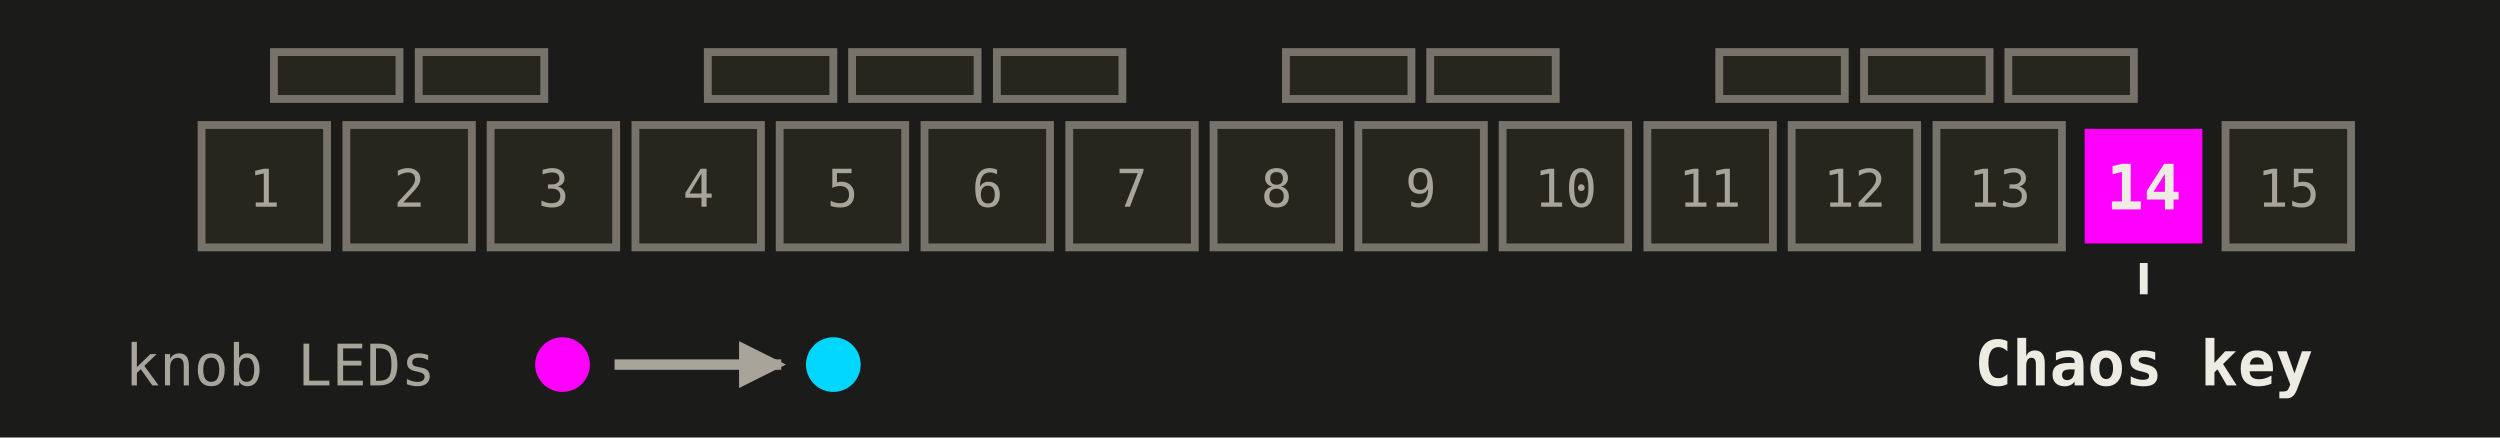
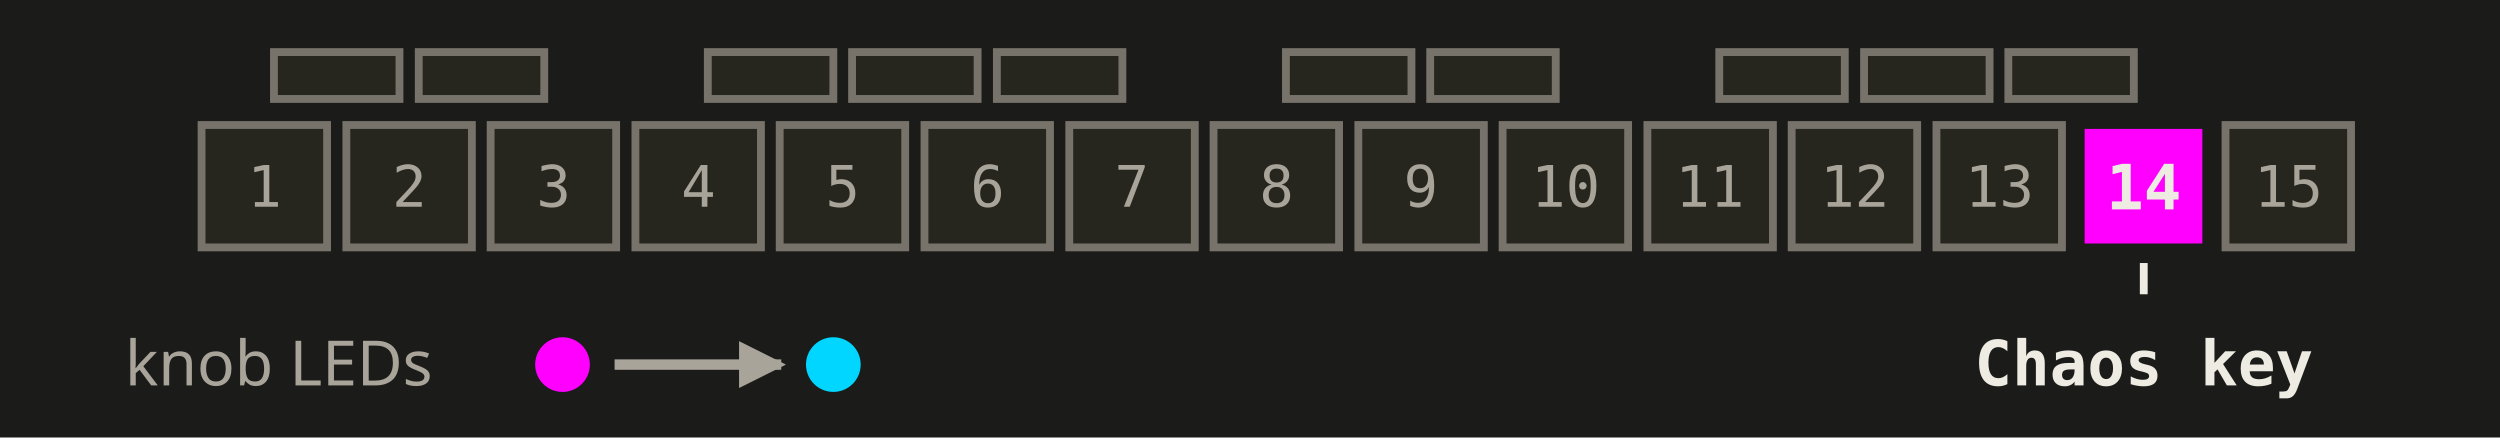
<svg xmlns="http://www.w3.org/2000/svg" viewBox="0 0 480 84" width="480" height="84" role="img" aria-labelledby="title desc">
-   <style>svg{font-size:12px}text{font-family:'IBM Plex Mono', ui-monospace, Menlo, monospace;fill:#EEEBE3;text-anchor:middle}.as{text-anchor:start}.ae{text-anchor:end}.m{fill:#A9A49A}.gt{fill:#1B1B19}.b{fill:none;stroke:#A9A49A;stroke-width:1.5}.bx{fill:none;stroke:#A9A49A;stroke-width:2}.ba{fill:#26261F;stroke:#EEEBE3;stroke-width:2}.la{fill:none;stroke:#EEEBE3;stroke-width:2}.ls{fill:none;stroke:#A9A49A;stroke-width:2}.lc{fill:none;stroke:#77736B;stroke-width:1.5;stroke-dasharray:5 4}.da{fill:#EEEBE3}.ds{fill:#A9A49A}.sw{stroke:#EEEBE3;stroke-width:2}.g{fill:#EEEBE3}.j{fill:#A9A49A}.wk{fill:#EEEBE3;stroke:#1B1B19;stroke-width:1.5}.dk{fill:#26261F;stroke:#A9A49A;stroke-width:1.5}.sk{fill:#A9A49A;stroke:#1B1B19;stroke-width:1.5}.led{fill:none;stroke:#A9A49A;stroke-width:1.5}</style>
+   <style>svg{font-size:12px}text{font-family:'IBM Plex Mono', ui-monospace, Menlo, monospace;fill:#EEEBE3;text-anchor:middle}.m,.sn{font-family:'IBM Plex Sans', system-ui, sans-serif}.m.mo{font-family:'IBM Plex Mono', ui-monospace, Menlo, monospace}.as{text-anchor:start}.ae{text-anchor:end}.m{fill:#A9A49A}.gt{fill:#1B1B19}.b{fill:none;stroke:#A9A49A;stroke-width:1.5}.bx{fill:none;stroke:#A9A49A;stroke-width:2}.ba{fill:#26261F;stroke:#EEEBE3;stroke-width:2}.la{fill:none;stroke:#EEEBE3;stroke-width:2}.ls{fill:none;stroke:#A9A49A;stroke-width:2}.lc{fill:none;stroke:#77736B;stroke-width:1.5;stroke-dasharray:5 4}.da{fill:#EEEBE3}.ds{fill:#A9A49A}.sw{stroke:#EEEBE3;stroke-width:2}.g{fill:#EEEBE3}.j{fill:#A9A49A}.wk{fill:#EEEBE3;stroke:#1B1B19;stroke-width:1.5}.dk{fill:#26261F;stroke:#A9A49A;stroke-width:1.5}.sk{fill:#A9A49A;stroke:#1B1B19;stroke-width:1.5}.led{fill:none;stroke:#A9A49A;stroke-width:1.5}</style>
  <defs>
    <marker id="ma" viewBox="0 0 10 10" refX="9" refY="5" markerWidth="9" markerHeight="9" markerUnits="userSpaceOnUse" orient="auto">
      <path d="M0,0L10,5L0,10z" fill="#EEEBE3" />
    </marker>
    <marker id="ms" viewBox="0 0 10 10" refX="9" refY="5" markerWidth="9" markerHeight="9" markerUnits="userSpaceOnUse" orient="auto">
      <path d="M0,0L10,5L0,10z" fill="#A9A49A" />
    </marker>
    <marker id="mc" viewBox="0 0 10 10" refX="9" refY="5" markerWidth="9" markerHeight="9" markerUnits="userSpaceOnUse" orient="auto">
      <path d="M0,0L10,5L0,10z" fill="#77736B" />
    </marker>
  </defs>
  <rect width="480" height="84" fill="#1B1B19" />
  <rect x="52.6" y="10" width="24.1" height="9" fill="#26261F" stroke="#77736B" stroke-width="1.5" />
  <rect x="80.4" y="10" width="24.1" height="9" fill="#26261F" stroke="#77736B" stroke-width="1.5" />
  <rect x="135.9" y="10" width="24.1" height="9" fill="#26261F" stroke="#77736B" stroke-width="1.5" />
  <rect x="163.6" y="10" width="24.1" height="9" fill="#26261F" stroke="#77736B" stroke-width="1.5" />
  <rect x="191.4" y="10" width="24.1" height="9" fill="#26261F" stroke="#77736B" stroke-width="1.5" />
  <rect x="246.9" y="10" width="24.1" height="9" fill="#26261F" stroke="#77736B" stroke-width="1.5" />
  <rect x="274.6" y="10" width="24.1" height="9" fill="#26261F" stroke="#77736B" stroke-width="1.5" />
  <rect x="330.1" y="10" width="24.1" height="9" fill="#26261F" stroke="#77736B" stroke-width="1.5" />
  <rect x="357.9" y="10" width="24.1" height="9" fill="#26261F" stroke="#77736B" stroke-width="1.5" />
  <rect x="385.6" y="10" width="24.1" height="9" fill="#26261F" stroke="#77736B" stroke-width="1.5" />
  <rect x="38.7" y="24" width="24.1" height="23.5" fill="#26261F" stroke="#77736B" stroke-width="1.5" />
-   <text x="50.8" y="39.7" font-size="10" style="fill:#A9A49A">1</text>
+   <text x="50.8" y="39.7" font-size="11" style="fill:#A9A49A">1</text>
  <rect x="66.5" y="24" width="24.1" height="23.5" fill="#26261F" stroke="#77736B" stroke-width="1.5" />
-   <text x="78.6" y="39.7" font-size="10" style="fill:#A9A49A">2</text>
+   <text x="78.6" y="39.7" font-size="11" style="fill:#A9A49A">2</text>
  <rect x="94.2" y="24" width="24.1" height="23.5" fill="#26261F" stroke="#77736B" stroke-width="1.5" />
-   <text x="106.3" y="39.7" font-size="10" style="fill:#A9A49A">3</text>
+   <text x="106.3" y="39.7" font-size="11" style="fill:#A9A49A">3</text>
  <rect x="122" y="24" width="24.1" height="23.5" fill="#26261F" stroke="#77736B" stroke-width="1.5" />
-   <text x="134.1" y="39.7" font-size="10" style="fill:#A9A49A">4</text>
+   <text x="134.1" y="39.7" font-size="11" style="fill:#A9A49A">4</text>
  <rect x="149.7" y="24" width="24.1" height="23.5" fill="#26261F" stroke="#77736B" stroke-width="1.5" />
-   <text x="161.8" y="39.7" font-size="10" style="fill:#A9A49A">5</text>
+   <text x="161.8" y="39.7" font-size="11" style="fill:#A9A49A">5</text>
  <rect x="177.5" y="24" width="24.1" height="23.5" fill="#26261F" stroke="#77736B" stroke-width="1.5" />
-   <text x="189.6" y="39.7" font-size="10" style="fill:#A9A49A">6</text>
+   <text x="189.6" y="39.7" font-size="11" style="fill:#A9A49A">6</text>
  <rect x="205.3" y="24" width="24.1" height="23.5" fill="#26261F" stroke="#77736B" stroke-width="1.5" />
-   <text x="217.3" y="39.7" font-size="10" style="fill:#A9A49A">7</text>
+   <text x="217.3" y="39.7" font-size="11" style="fill:#A9A49A">7</text>
  <rect x="233" y="24" width="24.1" height="23.5" fill="#26261F" stroke="#77736B" stroke-width="1.5" />
-   <text x="245.1" y="39.7" font-size="10" style="fill:#A9A49A">8</text>
+   <text x="245.1" y="39.7" font-size="11" style="fill:#A9A49A">8</text>
  <rect x="260.8" y="24" width="24.1" height="23.5" fill="#26261F" stroke="#77736B" stroke-width="1.5" />
-   <text x="272.8" y="39.7" font-size="10" style="fill:#A9A49A">9</text>
+   <text x="272.8" y="39.7" font-size="11" style="fill:#A9A49A">9</text>
  <rect x="288.5" y="24" width="24.1" height="23.5" fill="#26261F" stroke="#77736B" stroke-width="1.5" />
-   <text x="300.6" y="39.7" font-size="10" style="fill:#A9A49A">10</text>
+   <text x="300.6" y="39.7" font-size="11" style="fill:#A9A49A">10</text>
  <rect x="316.3" y="24" width="24.1" height="23.5" fill="#26261F" stroke="#77736B" stroke-width="1.5" />
-   <text x="328.3" y="39.7" font-size="10" style="fill:#A9A49A">11</text>
+   <text x="328.3" y="39.7" font-size="11" style="fill:#A9A49A">11</text>
  <rect x="344" y="24" width="24.1" height="23.5" fill="#26261F" stroke="#77736B" stroke-width="1.5" />
-   <text x="356.1" y="39.7" font-size="10" style="fill:#A9A49A">12</text>
+   <text x="356.1" y="39.7" font-size="11" style="fill:#A9A49A">12</text>
  <rect x="371.8" y="24" width="24.1" height="23.5" fill="#26261F" stroke="#77736B" stroke-width="1.5" />
-   <text x="383.9" y="39.7" font-size="10" style="fill:#A9A49A">13</text>
+   <text x="383.9" y="39.7" font-size="11" style="fill:#A9A49A">13</text>
  <rect x="399.5" y="24" width="24.1" height="23.5" fill="#ff00ff" stroke="#1B1B19" stroke-width="1.5" />
  <text x="411.6" y="40.2" font-size="12" font-weight="600" style="fill:#EEEBE3">14</text>
  <rect x="427.3" y="24" width="24.1" height="23.5" fill="#26261F" stroke="#77736B" stroke-width="1.5" />
-   <text x="439.4" y="39.7" font-size="10" style="fill:#A9A49A">15</text>
+   <text x="439.4" y="39.7" font-size="11" style="fill:#A9A49A">15</text>
  <text x="411.6" y="74" class="t" font-weight="600">Chaos key</text>
  <path d="M411.6,50.5v6" stroke="#EEEBE3" stroke-width="1.5" />
-   <text x="24" y="74" class="m as" font-size="11">knob LEDs</text>
+   <text x="24" y="74" class="m as">knob LEDs</text>
  <circle cx="108" cy="70" r="6" fill="#ff00ff" stroke="#1B1B19" stroke-width="1.5" />
  <circle cx="160" cy="70" r="6" fill="#00d6ff" stroke="#1B1B19" stroke-width="1.5" />
  <polyline points="118,70 150,70" class="ls" marker-end="url(#ms)" />
</svg>
